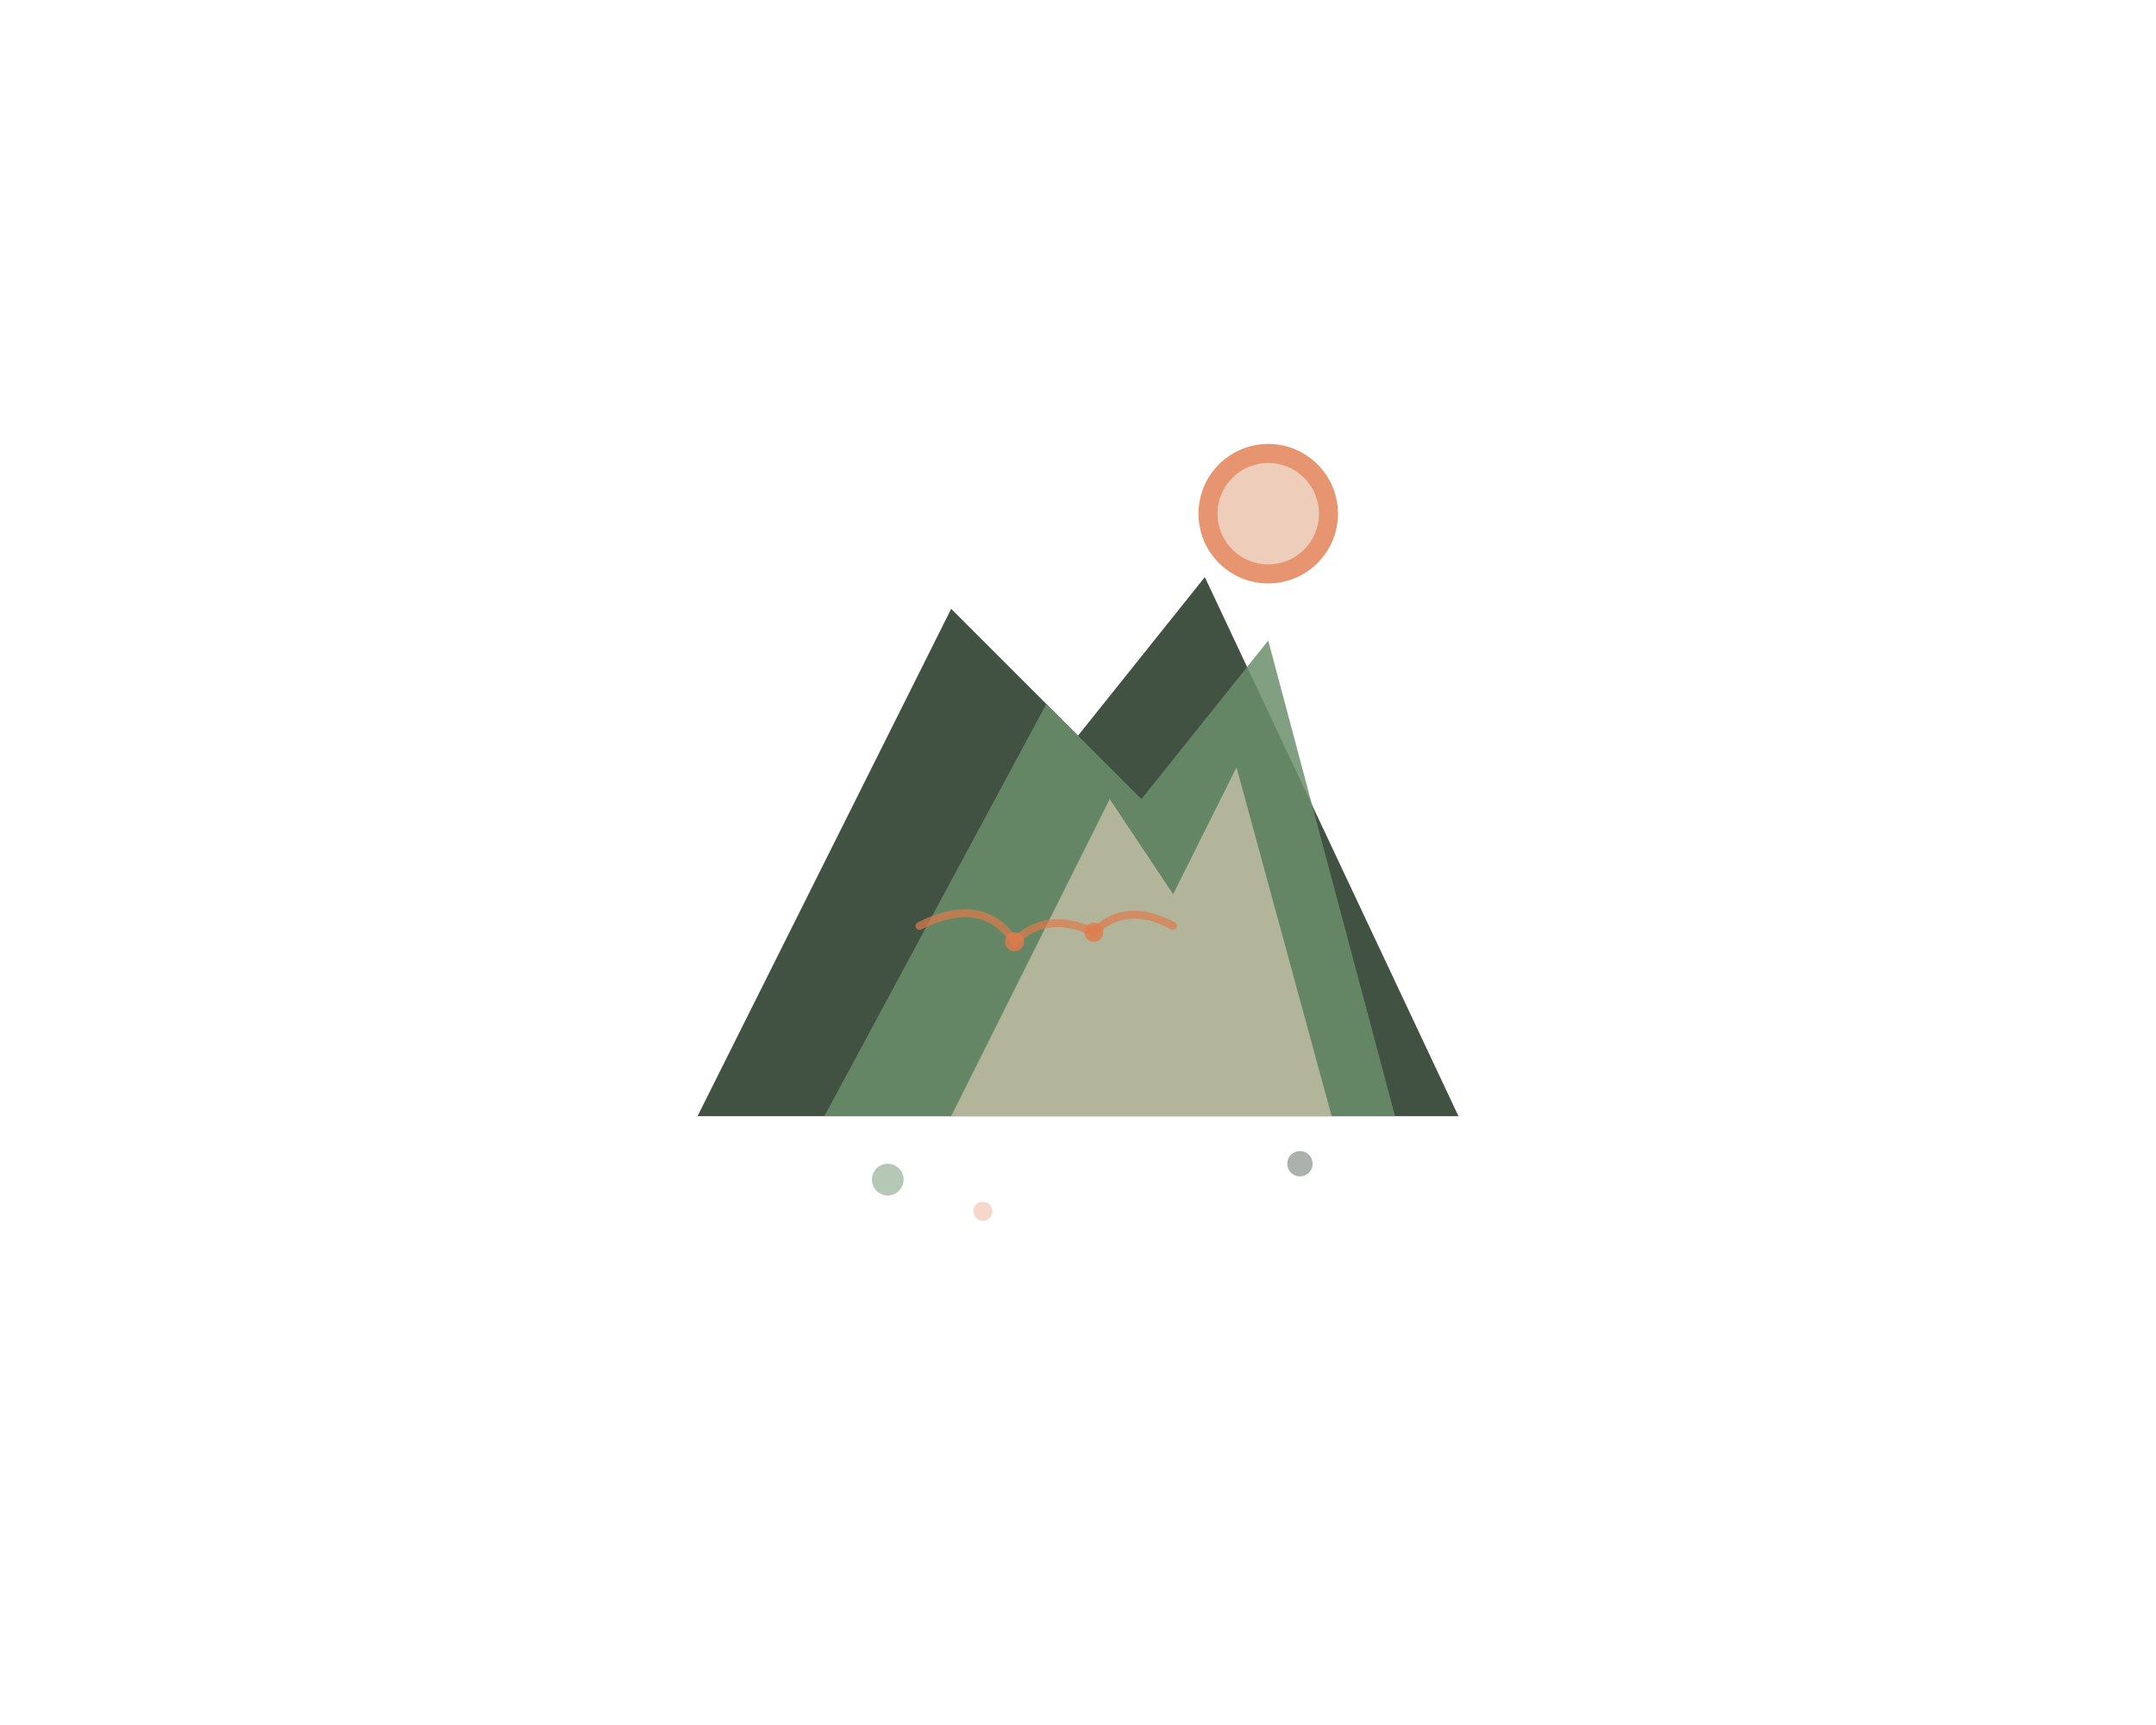
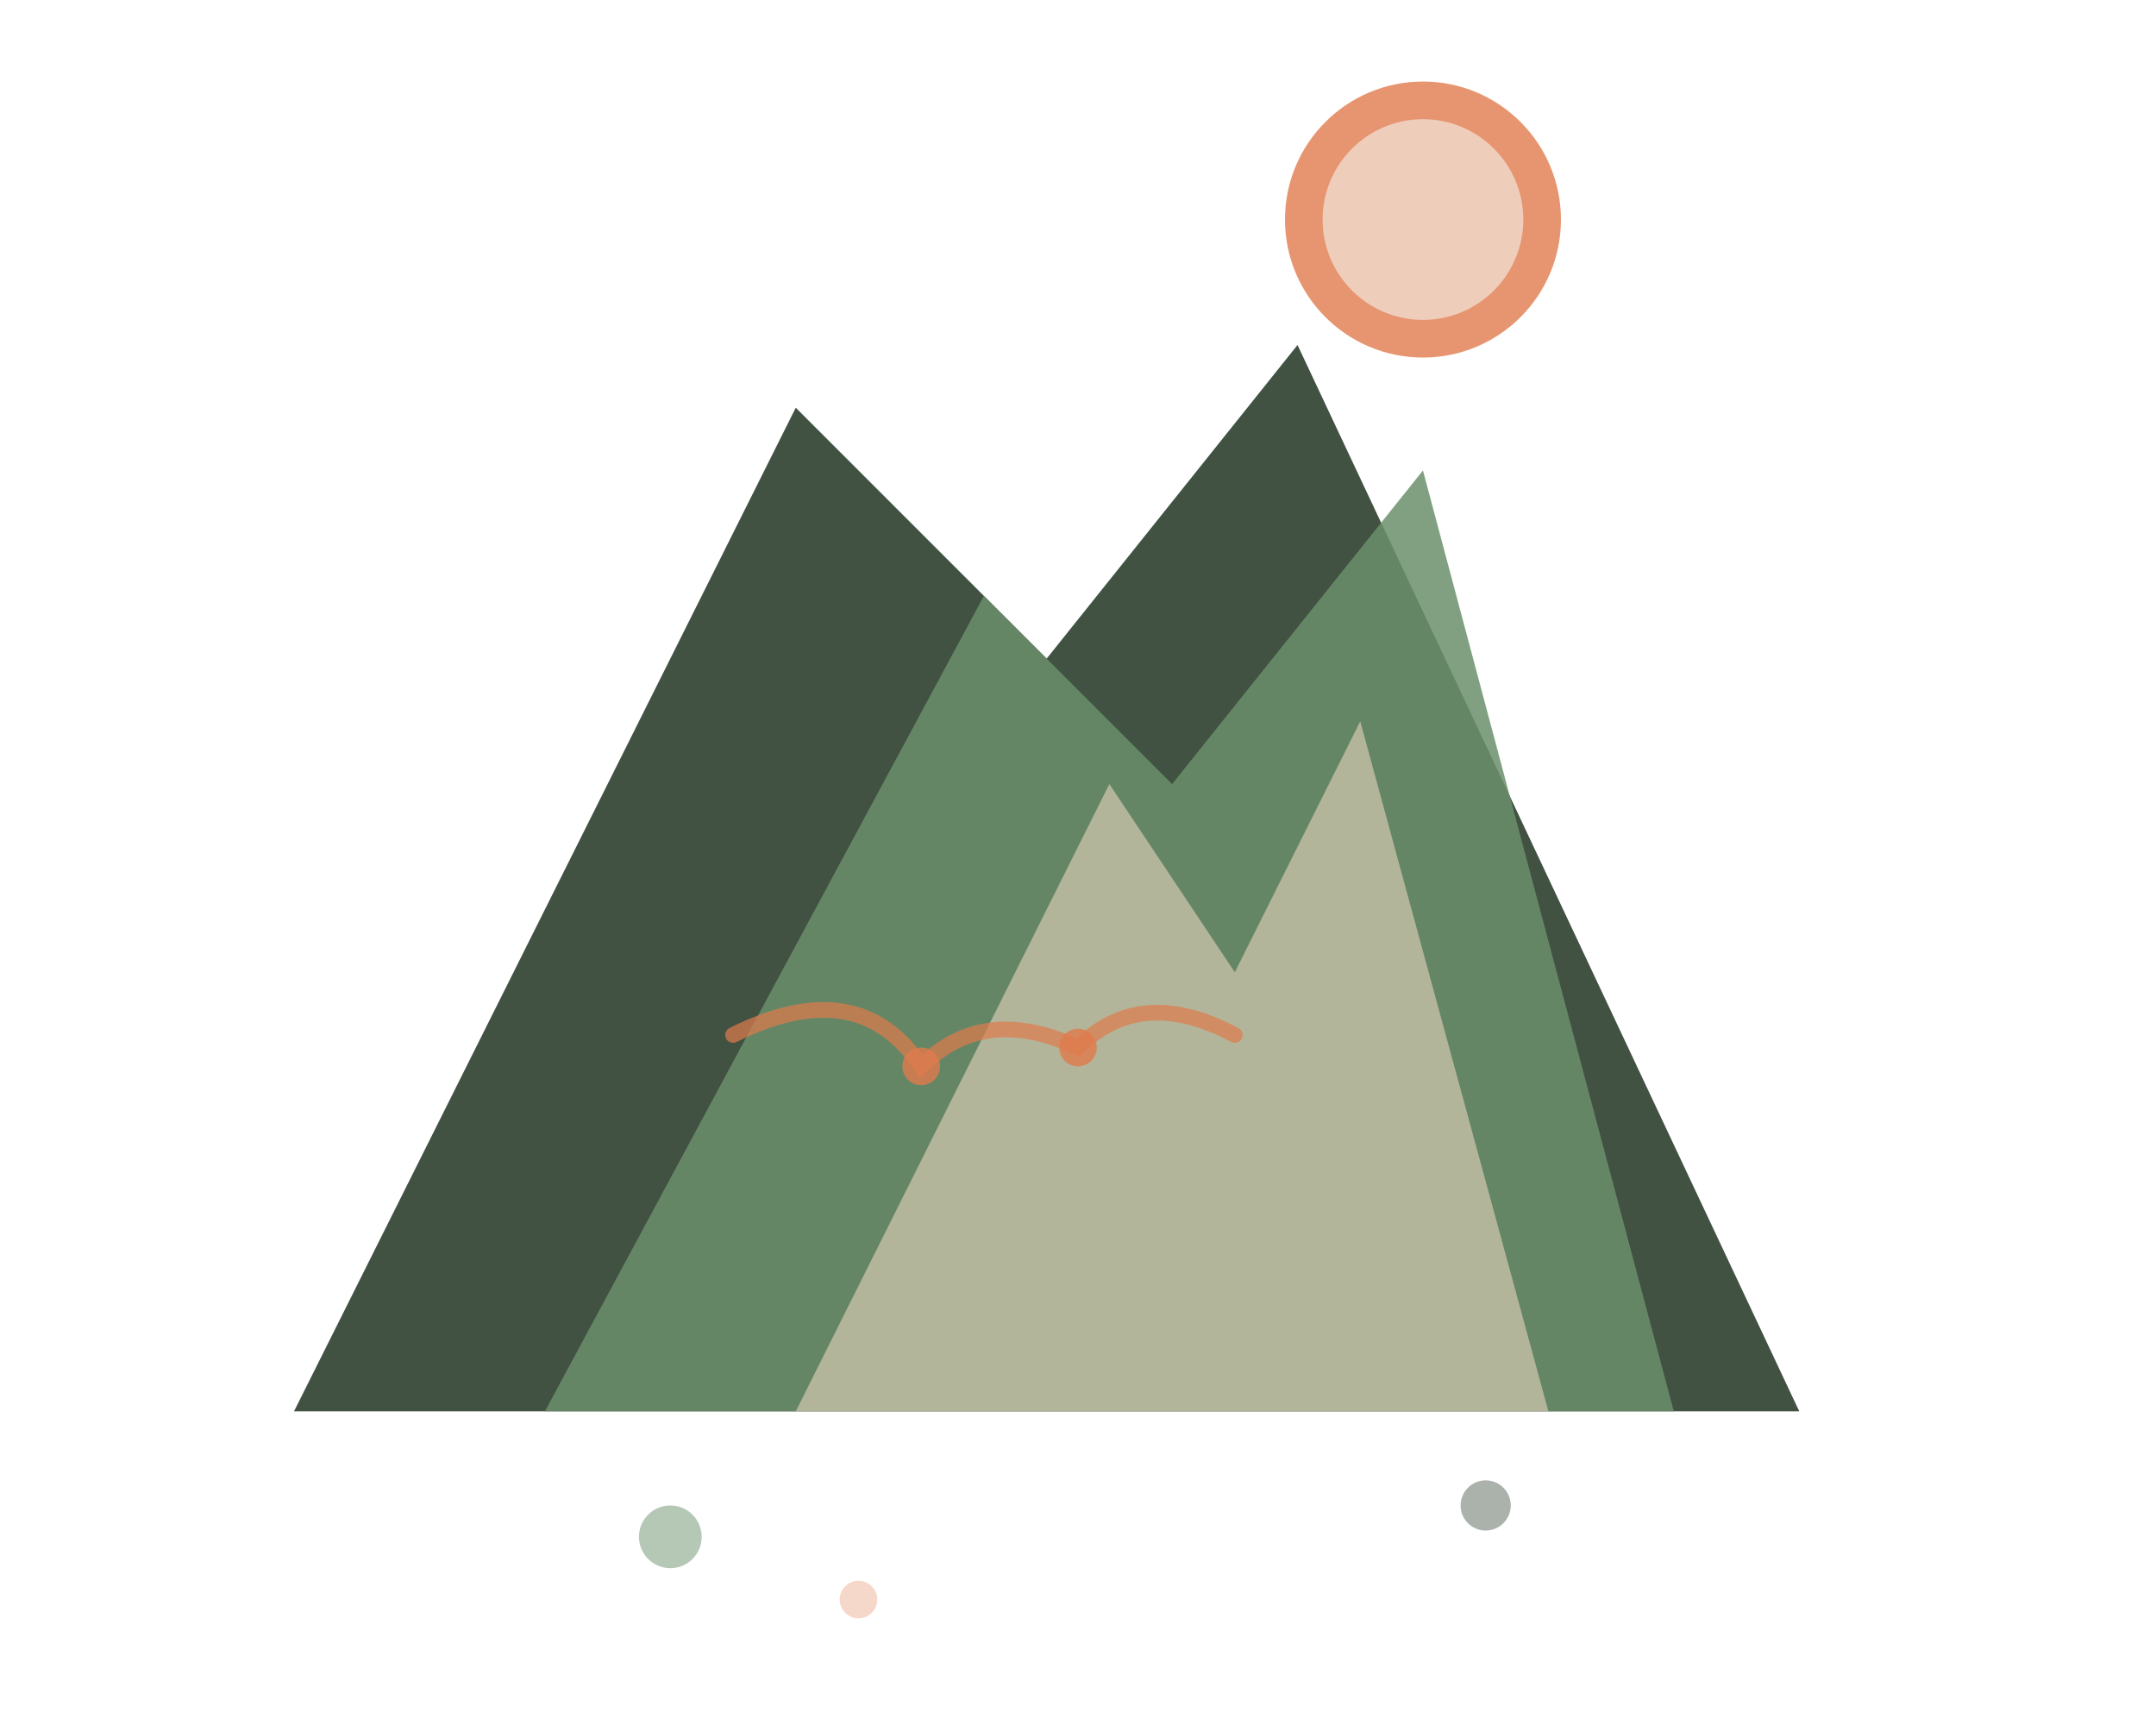
- <svg xmlns="http://www.w3.org/2000/svg" width="500" height="400" viewBox="0 0 680 400">
+ <svg xmlns="http://www.w3.org/2000/svg" width="500" height="400" viewBox="210 55 270 275">
  <g transform="translate(340,200)">
    <path d="M-120,80 L-40,-80 L0,-40 L40,-90 L120,80Z" fill="#2c3e2d" opacity="0.9" />
    <path d="M-80,80 L-10,-50 L20,-20 L60,-70 L100,80Z" fill="#6b8f6b" opacity="0.85" />
    <path d="M-40,80 L10,-20 L30,10 L50,-30 L80,80Z" fill="#d4c9b0" opacity="0.7" />
    <circle cx="60" cy="-110" r="22" fill="#e07b4c" opacity="0.8" />
    <circle cx="60" cy="-110" r="16" fill="#f4f1eb" opacity="0.6" />
    <path d="M-50,20 Q-30,10 -20,25 Q-10,15 5,22 Q15,12 30,20" fill="none" stroke="#e07b4c" stroke-width="2.5" stroke-linecap="round" opacity="0.7" />
    <circle cx="-20" cy="25" r="3" fill="#e07b4c" opacity="0.8" />
    <circle cx="5" cy="22" r="3" fill="#e07b4c" opacity="0.8" />
    <circle cx="-60" cy="100" r="5" fill="#6b8f6b" opacity="0.5" />
    <circle cx="70" cy="95" r="4" fill="#2c3e2d" opacity="0.4" />
    <circle cx="-30" cy="110" r="3" fill="#e07b4c" opacity="0.3" />
  </g>
</svg>
